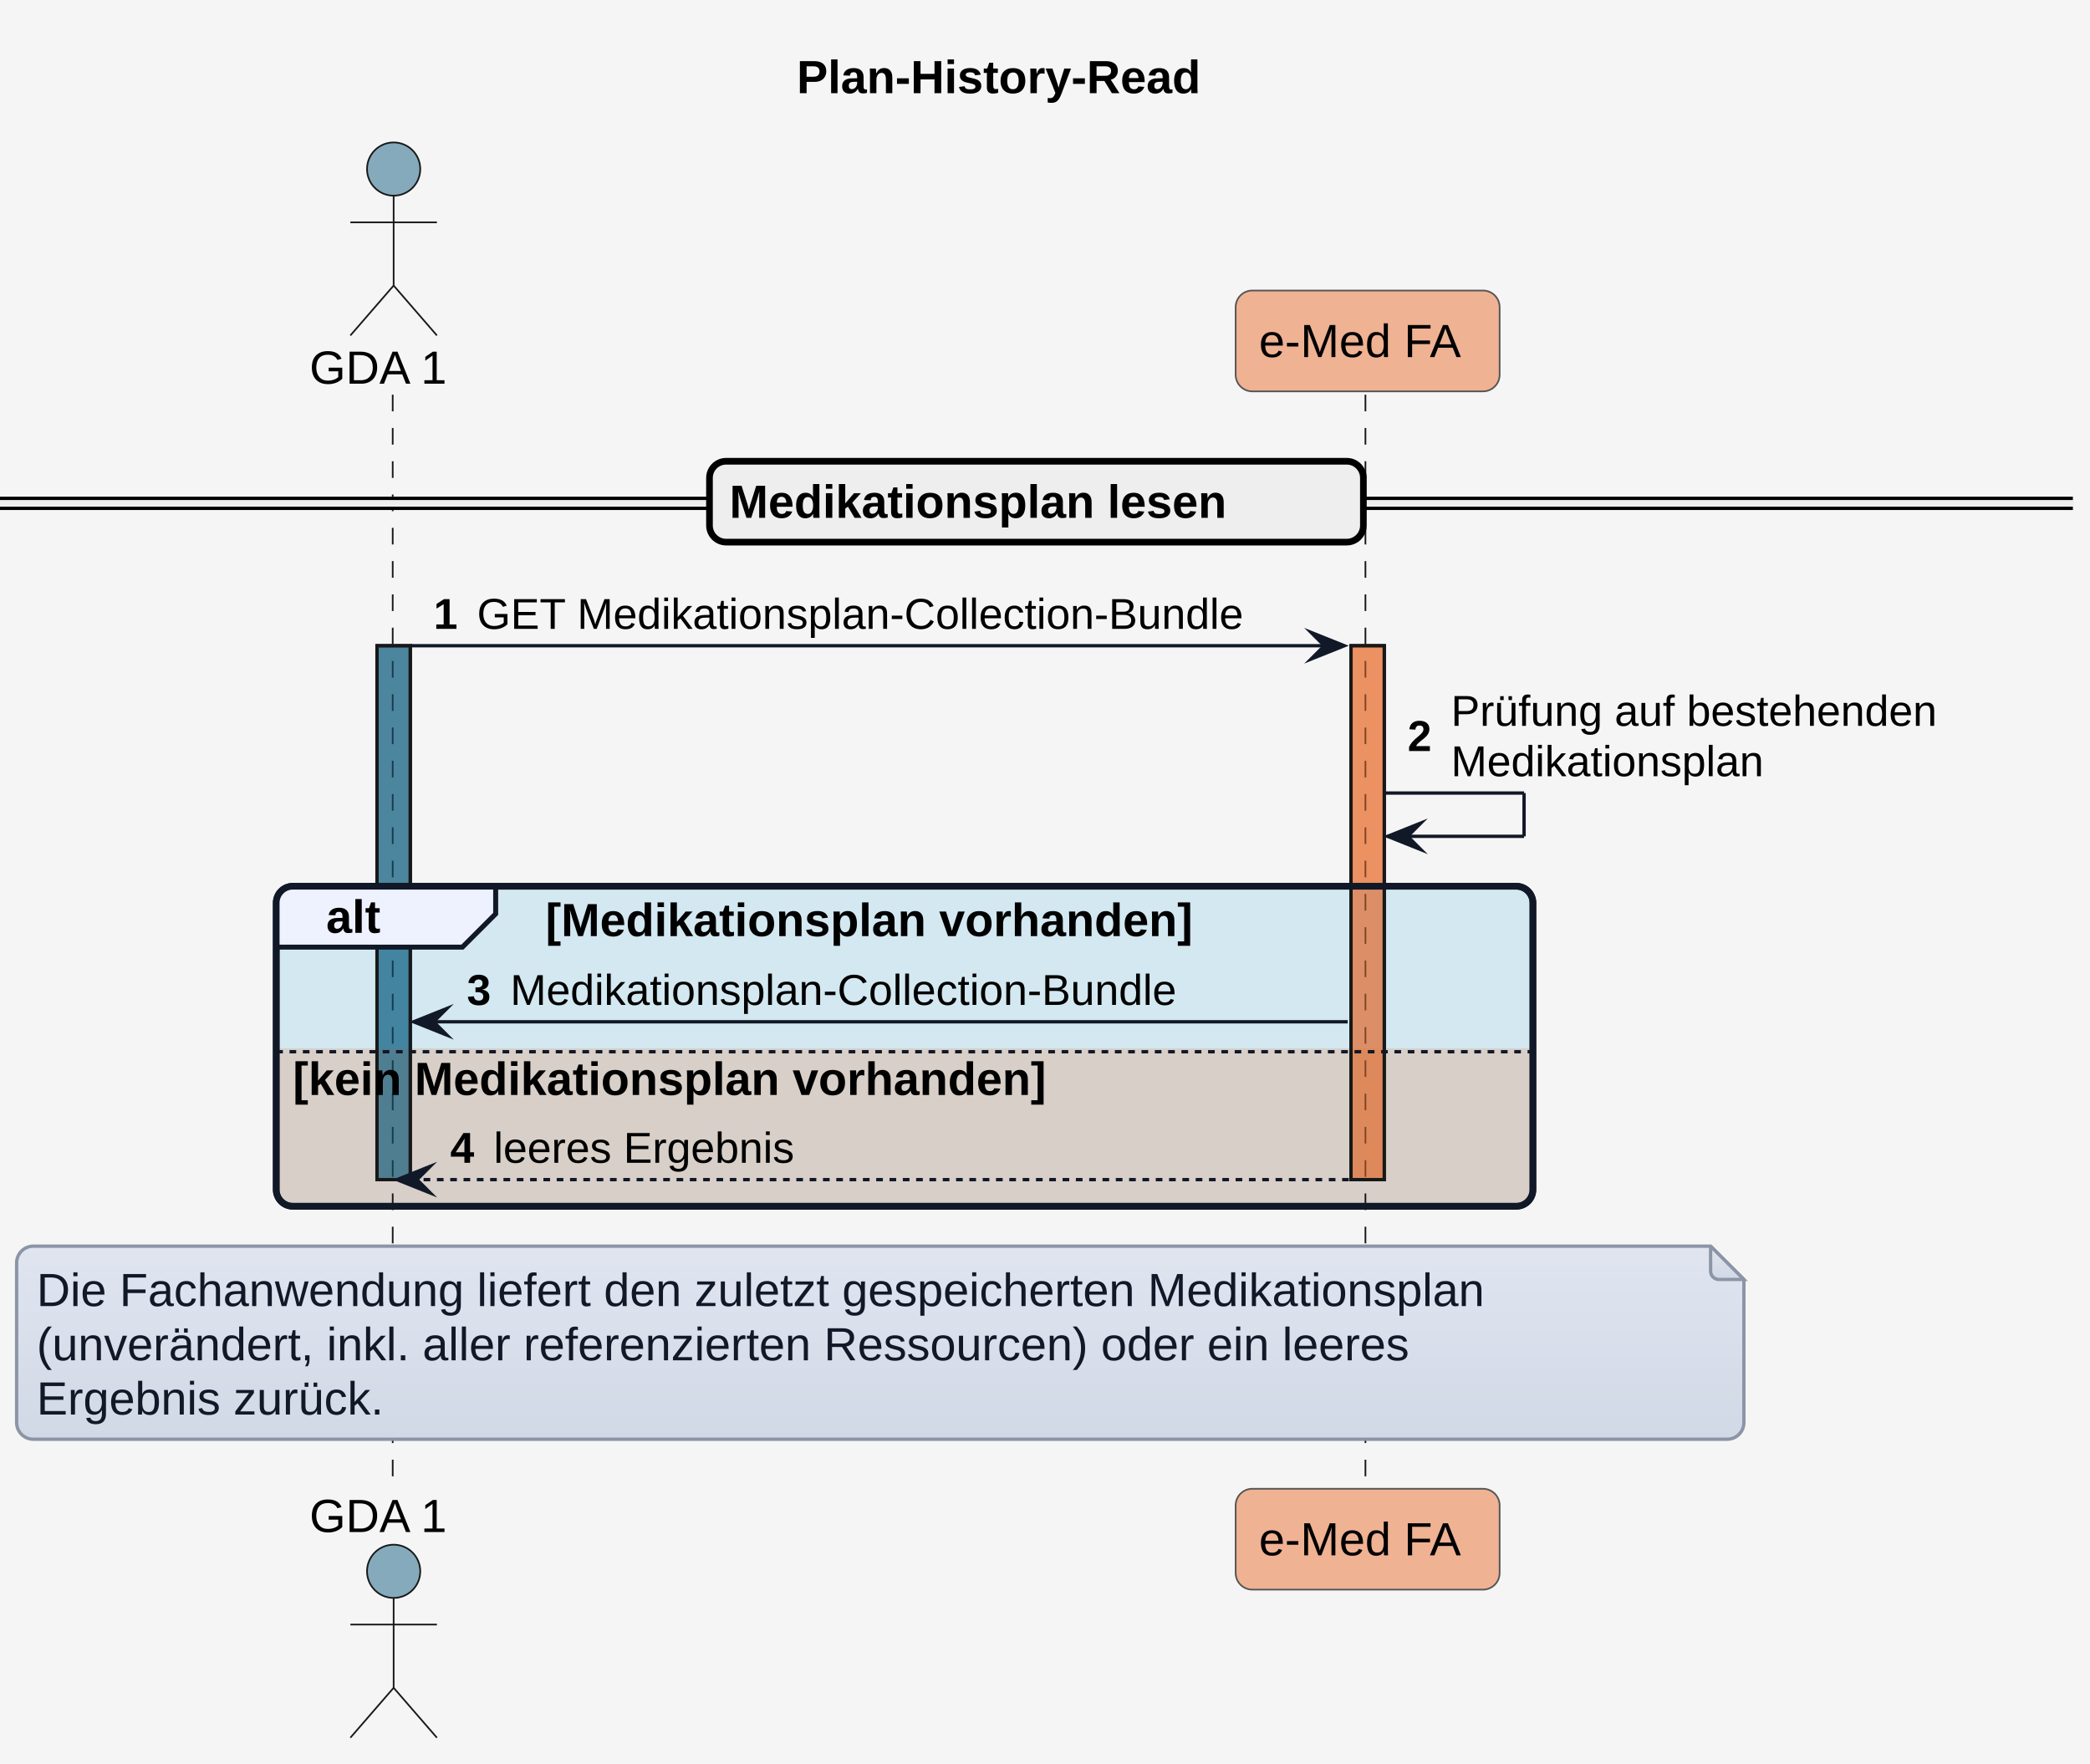
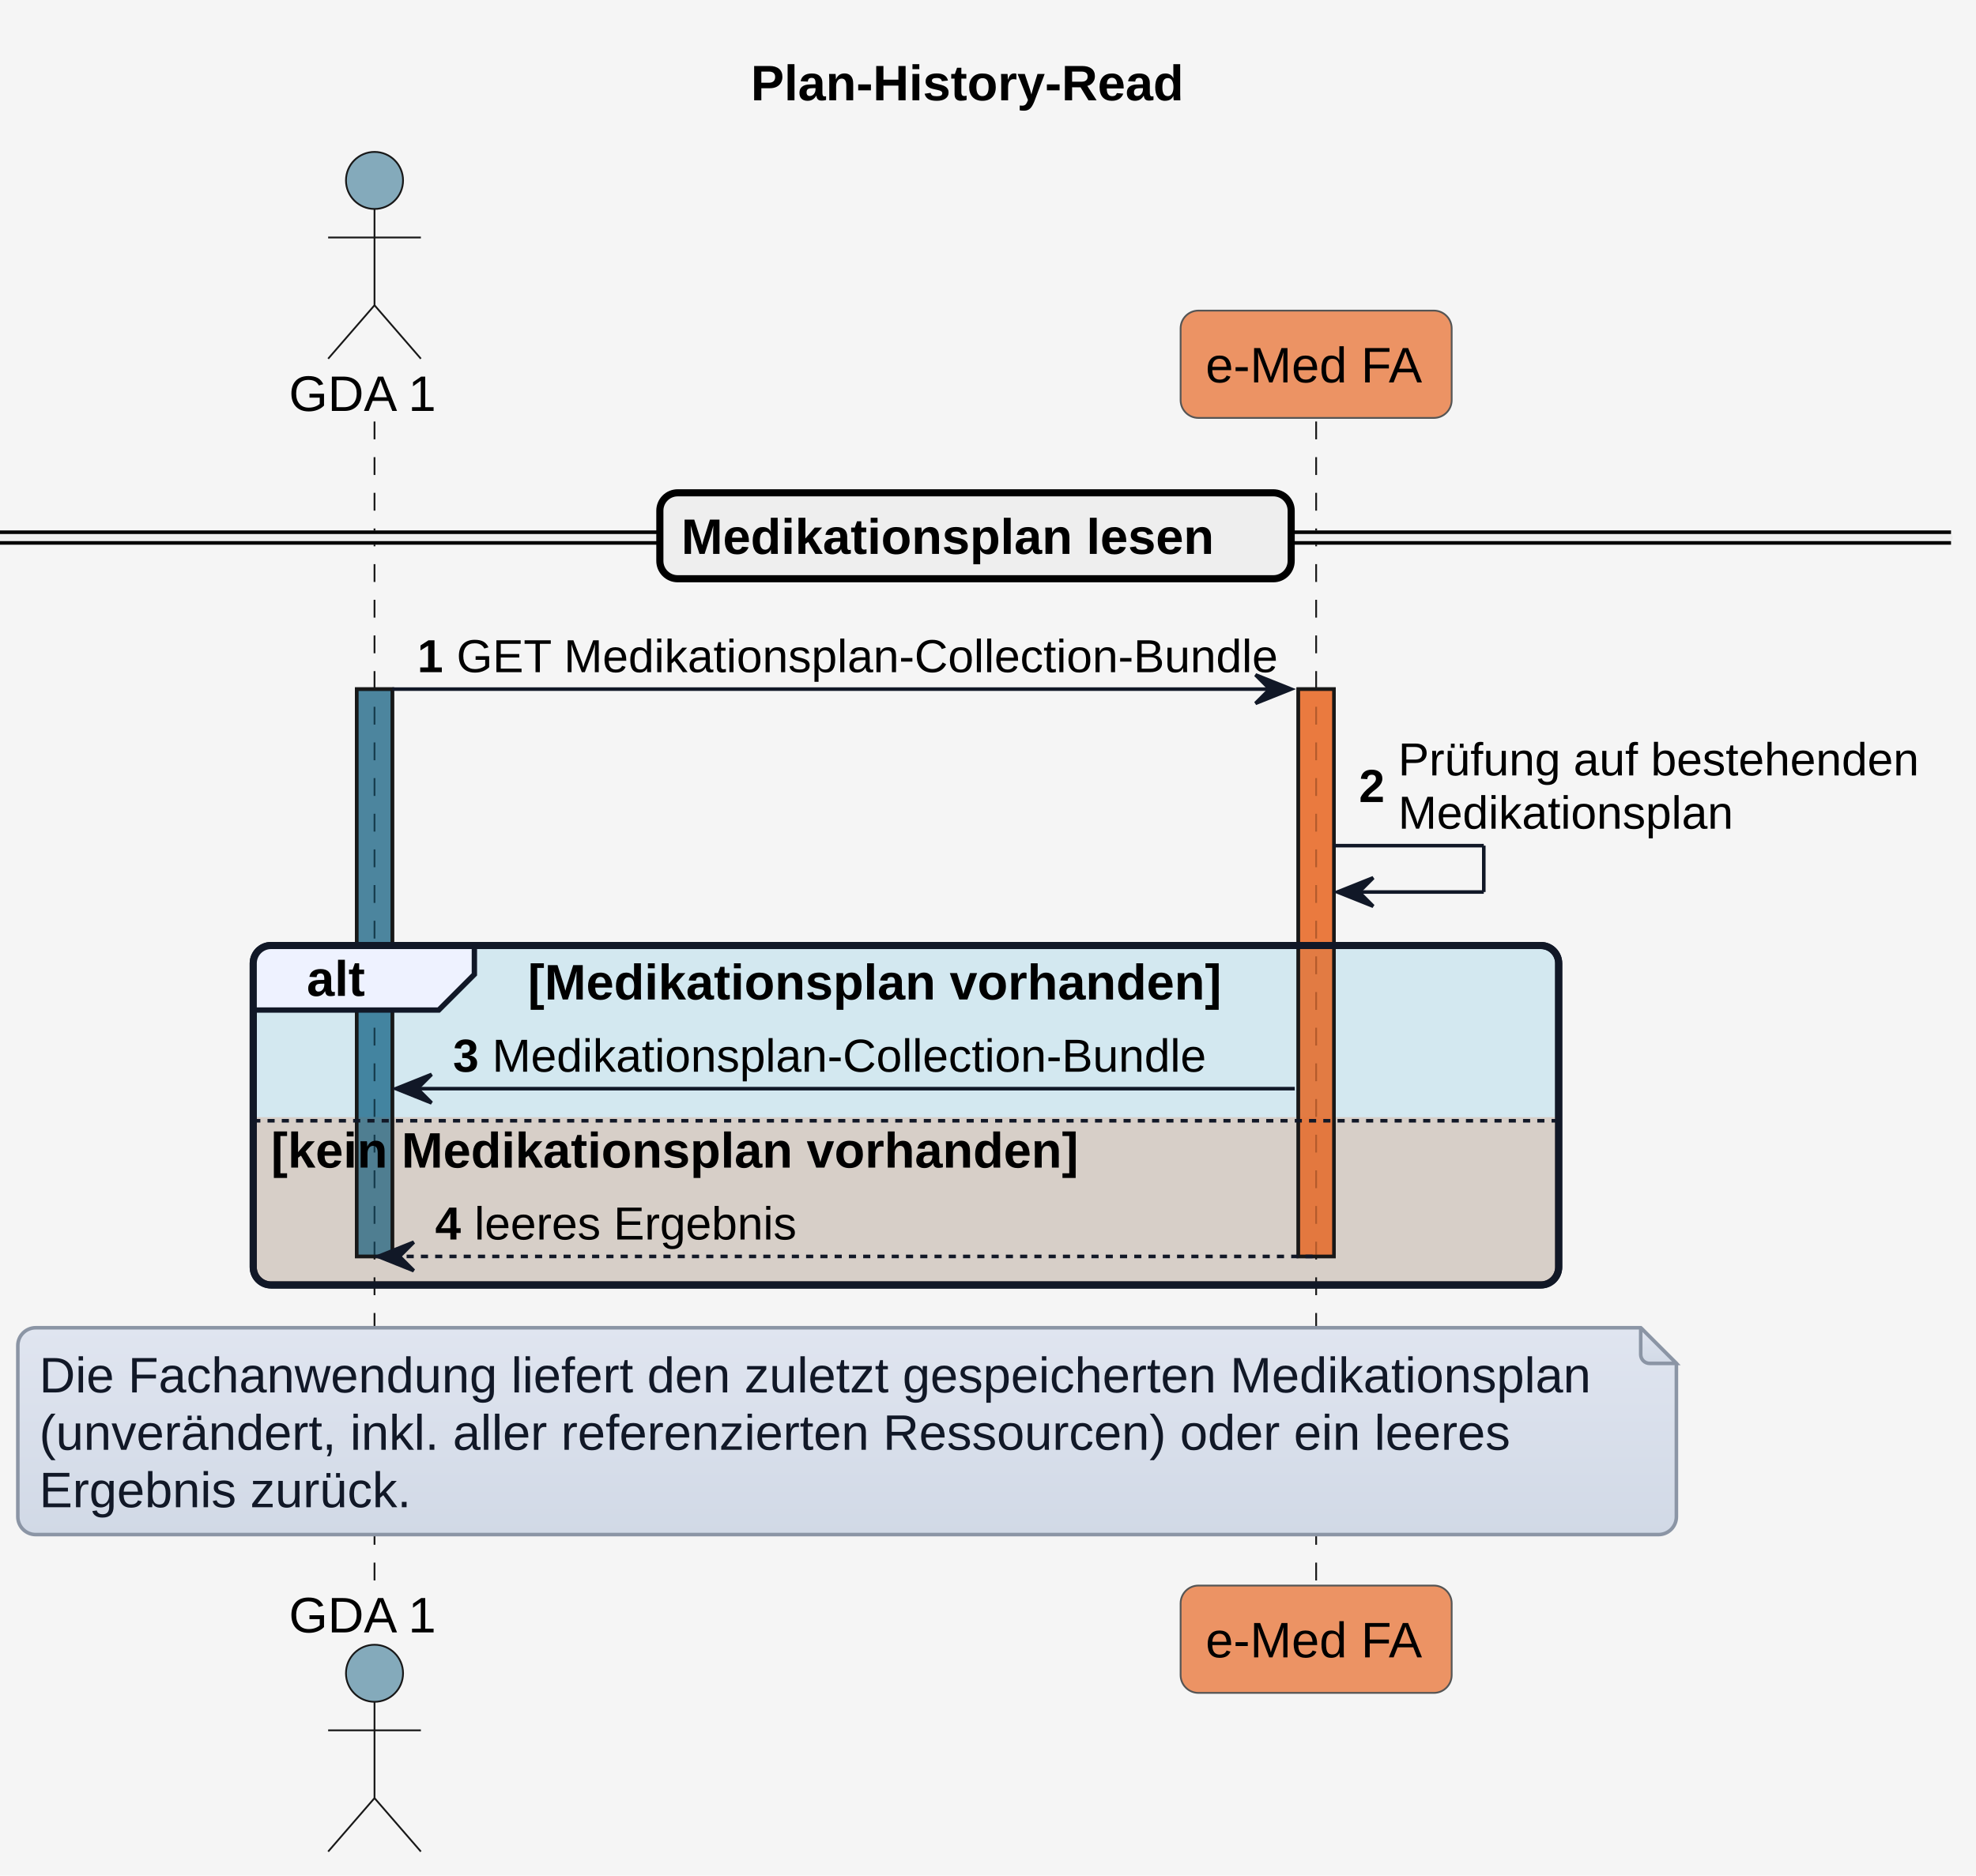
- <svg xmlns="http://www.w3.org/2000/svg" version="1.1" data-diagram-type="SEQUENCE" style="width:628px;height:530px;background:#F5F5F5;" width="628px" height="530px" viewBox="0 0 628 530" zoomAndPan="magnify" preserveAspectRatio="none" contentStyleType="text/css">
+ <svg xmlns="http://www.w3.org/2000/svg" contentStyleType="text/css" height="526px" preserveAspectRatio="none" style="width:554px;height:526px;background:#F5F5F5;" version="1.1" viewBox="0 0 554 526" width="554px" zoomAndPan="magnify">
  <defs>
-     <linearGradient x1="50%" y1="0%" x2="50%" y2="100%" id="gs5teo72czj8y0">
-       <stop stop-color="#E0E5F0" offset="0%" />
-       <stop stop-color="#D1D9E6" offset="100%" />
+     <linearGradient id="gyvj7w4tuaz9o0" x1="50%" x2="50%" y1="0%" y2="100%">
+       <stop offset="0%" stop-color="#E0E5F0" />
+       <stop offset="100%" stop-color="#D1D9E6" />
    </linearGradient>
  </defs>
  <g>
-     <rect x="0" y="0" width="628" height="530" fill="#F5F5F5" style="stroke:none;stroke-width:1;" />
-     <g class="title" data-source-line="1">
-       <text x="239.413" y="27.995" fill="#000000" font-size="14" lengthAdjust="spacing" textLength="143.028" font-weight="700" font-family="'Arial'">Plan-History-Read</text>
-     </g>
-     <g>
-       <rect x="113.282" y="194.023" width="10" height="160.422" fill="#156082" fill-opacity="0.502" style="stroke:#181818;stroke-width:1;" />
-     </g>
-     <g>
-       <rect x="405.947" y="194.023" width="10" height="160.422" fill="#E97132" fill-opacity="0.502" style="stroke:#181818;stroke-width:1;" />
-     </g>
-     <rect x="83" y="266.289" width="377.609" height="96.156" fill="#0F9ED5" fill-opacity="0.145" style="stroke:#111827;stroke-width:2;" rx="5" ry="5" />
-     <path d="M83,315.016 L460.609,315.016 L460.609,357.445 A5,5 0 0 1 455.609,362.445 L88,362.445 A5,5 0 0 1 83,357.445 L83,315.016" style="stroke:none;stroke-width:1;" fill="#E97132" fill-opacity="0.208" />
-     <g class="participant-lifeline" data-qualified-name="GDA_1" data-entity-uid="part1" id="part1-lifeline" data-source-line="53">
-       <g>
-         <rect x="114.282" y="118.594" width="8" height="329.742" fill="#000000" fill-opacity="0" />
-         <line x1="118" y1="118.594" x2="118" y2="448.336" style="stroke:#181818;stroke-width:0.5;stroke-dasharray:5,5;" />
-       </g>
-     </g>
-     <g class="participant-lifeline" data-qualified-name="eMed_FA" data-entity-uid="part2" id="part2-lifeline" data-source-line="54">
-       <g>
-         <rect x="406.947" y="118.594" width="8" height="329.742" fill="#000000" fill-opacity="0" />
-         <line x1="410.285" y1="118.594" x2="410.285" y2="448.336" style="stroke:#181818;stroke-width:0.5;stroke-dasharray:5,5;" />
-       </g>
-     </g>
-     <g class="participant participant-head" data-qualified-name="GDA_1" data-entity-uid="part1" id="part1-head" data-source-line="53">
-       <text x="93" y="115.292" fill="#000000" font-size="14" lengthAdjust="spacing" textLength="44.563" font-family="'Arial'">GDA 1</text>
-       <ellipse cx="118.282" cy="50.797" rx="8" ry="8" fill="#156082" fill-opacity="0.502" style="stroke:#181818;stroke-width:0.5;" />
-       <path d="M118.282,58.797 L118.282,85.797 M105.282,66.797 L131.282,66.797 M118.282,85.797 L105.282,100.797 M118.282,85.797 L131.282,100.797" style="stroke:#181818;stroke-width:0.5;" fill="none" />
-     </g>
-     <g class="participant participant-tail" data-qualified-name="GDA_1" data-entity-uid="part1" id="part1-tail" data-source-line="53">
-       <text x="93" y="460.331" fill="#000000" font-size="14" lengthAdjust="spacing" textLength="44.563" font-family="'Arial'">GDA 1</text>
-       <ellipse cx="118.282" cy="472.133" rx="8" ry="8" fill="#156082" fill-opacity="0.502" style="stroke:#181818;stroke-width:0.5;" />
-       <path d="M118.282,480.133 L118.282,507.133 M105.282,488.133 L131.282,488.133 M118.282,507.133 L105.282,522.133 M118.282,507.133 L131.282,522.133" style="stroke:#181818;stroke-width:0.5;" fill="none" />
-     </g>
-     <g class="participant participant-head" data-qualified-name="eMed_FA" data-entity-uid="part2" id="part2-head" data-source-line="54">
-       <rect x="371.285" y="87.297" width="79.324" height="30.297" fill="#E97132" fill-opacity="0.502" style="stroke:#555555;stroke-width:0.5;" rx="5" ry="5" />
-       <text x="378.285" y="107.292" fill="#000000" font-size="14" lengthAdjust="spacing" textLength="65.324" font-family="'Arial'">e-Med FA</text>
-     </g>
-     <g class="participant participant-tail" data-qualified-name="eMed_FA" data-entity-uid="part2" id="part2-tail" data-source-line="54">
-       <rect x="371.285" y="447.336" width="79.324" height="30.297" fill="#E97132" fill-opacity="0.502" style="stroke:#555555;stroke-width:0.5;" rx="5" ry="5" />
-       <text x="378.285" y="467.331" fill="#000000" font-size="14" lengthAdjust="spacing" textLength="65.324" font-family="'Arial'">e-Med FA</text>
-     </g>
-     <g>
-       <rect x="113.282" y="194.023" width="10" height="160.422" fill="#156082" fill-opacity="0.502" style="stroke:#181818;stroke-width:1;" />
-     </g>
-     <g>
-       <rect x="405.947" y="194.023" width="10" height="160.422" fill="#E97132" fill-opacity="0.502" style="stroke:#181818;stroke-width:1;" />
-     </g>
-     <rect x="0" y="149.742" width="622.854" height="3" fill="#EEEEEE" style="stroke:#EEEEEE;stroke-width:1;" rx="5" ry="5" />
-     <line x1="0" y1="149.742" x2="622.854" y2="149.742" style="stroke:#000000;stroke-width:1;" />
-     <line x1="0" y1="152.742" x2="622.854" y2="152.742" style="stroke:#000000;stroke-width:1;" />
-     <rect x="213.184" y="138.594" width="196.485" height="24.297" fill="#EEEEEE" style="stroke:#000000;stroke-width:2;" rx="5" ry="5" />
-     <text x="219.184" y="155.589" fill="#000000" font-size="14" lengthAdjust="spacing" textLength="177.611" font-weight="700" font-family="'Arial'">Medikationsplan lesen</text>
-     <g class="message" data-entity-1="part1" data-entity-2="part2" id="msg1" data-source-line="61">
-       <polygon points="393.947,190.023,403.947,194.023,393.947,198.023,397.947,194.023" fill="#111827" style="stroke:#111827;stroke-width:1;stroke-linejoin:miter;stroke-miterlimit:10;" />
-       <line x1="123.282" y1="194.023" x2="399.947" y2="194.023" style="stroke:#111827;stroke-width:1;" />
-       <text x="130.282" y="188.958" fill="#000000" font-size="13" lengthAdjust="spacing" textLength="9.045" font-weight="700" font-family="'Arial'">1</text>
-       <text x="143.327" y="188.958" fill="#000000" font-size="13" lengthAdjust="spacing" textLength="255.62" font-family="'Arial'">GET Medikationsplan-Collection-Bundle</text>
-     </g>
-     <g class="message" data-entity-1="part2" data-entity-2="part2" id="msg2" data-source-line="65">
-       <line x1="415.947" y1="238.289" x2="457.947" y2="238.289" style="stroke:#111827;stroke-width:1;" />
-       <line x1="457.947" y1="238.289" x2="457.947" y2="251.289" style="stroke:#111827;stroke-width:1;" />
-       <line x1="416.947" y1="251.289" x2="457.947" y2="251.289" style="stroke:#111827;stroke-width:1;" />
-       <polygon points="426.947,247.289,416.947,251.289,426.947,255.289,422.947,251.289" fill="#111827" style="stroke:#111827;stroke-width:1;stroke-linejoin:miter;stroke-miterlimit:10;" />
-       <text x="422.947" y="225.657" fill="#000000" font-size="13" lengthAdjust="spacing" textLength="9.045" font-weight="700" font-family="'Arial'">2</text>
-       <text x="435.993" y="218.09" fill="#000000" font-size="13" lengthAdjust="spacing" textLength="164.861" font-family="'Arial'">Prüfung auf bestehenden</text>
-       <text x="435.993" y="233.223" fill="#000000" font-size="13" lengthAdjust="spacing" textLength="106.317" font-family="'Arial'">Medikationsplan</text>
-     </g>
-     <path d="M88,266.289 L148.939,266.289 L148.939,274.586 L138.939,284.586 L83,284.586 L83,271.289 A5,5 0 0 1 88,266.289" style="stroke:#111827;stroke-width:1.5;" fill="#EEF2FF" />
-     <rect x="83" y="266.289" width="377.609" height="96.156" fill="none" style="stroke:#111827;stroke-width:2;" rx="5" ry="5" />
-     <text x="98" y="280.284" fill="#000000" font-size="14" lengthAdjust="spacing" textLength="20.939" font-weight="700" font-family="'Arial'">alt</text>
-     <text x="163.939" y="281.284" fill="#000000" font-size="14" lengthAdjust="spacing" textLength="232.832" font-weight="700" font-family="'Arial'">[Medikationsplan vorhanden]</text>
-     <g class="message" data-entity-1="part2" data-entity-2="part1" id="msg3" data-source-line="68">
-       <polygon points="134.282,303.016,124.282,307.016,134.282,311.016,130.282,307.016" fill="#111827" style="stroke:#111827;stroke-width:1;stroke-linejoin:miter;stroke-miterlimit:10;" />
-       <line x1="128.282" y1="307.016" x2="404.947" y2="307.016" style="stroke:#111827;stroke-width:1;" />
-       <text x="140.282" y="301.95" fill="#000000" font-size="13" lengthAdjust="spacing" textLength="9.045" font-weight="700" font-family="'Arial'">3</text>
-       <text x="153.327" y="301.95" fill="#000000" font-size="13" lengthAdjust="spacing" textLength="225.259" font-family="'Arial'">Medikationsplan-Collection-Bundle</text>
-     </g>
-     <line x1="83" y1="316.016" x2="460.609" y2="316.016" style="stroke:#111827;stroke-width:1;stroke-dasharray:2,2;" />
-     <text x="88" y="329.011" fill="#000000" font-size="14" lengthAdjust="spacing" textLength="271.277" font-weight="700" font-family="'Arial'">[kein Medikationsplan vorhanden]</text>
-     <g class="message" data-entity-1="part2" data-entity-2="part1" id="msg4" data-source-line="70">
-       <polygon points="129.282,350.445,119.282,354.445,129.282,358.445,125.282,354.445" fill="#111827" style="stroke:#111827;stroke-width:1;stroke-linejoin:miter;stroke-miterlimit:10;" />
-       <line x1="123.282" y1="354.445" x2="409.947" y2="354.445" style="stroke:#111827;stroke-width:1;stroke-dasharray:2,2;" />
-       <text x="135.282" y="349.379" fill="#000000" font-size="13" lengthAdjust="spacing" textLength="9.045" font-weight="700" font-family="'Arial'">4</text>
-       <text x="148.327" y="349.379" fill="#000000" font-size="13" lengthAdjust="spacing" textLength="100.54" font-family="'Arial'">leeres Ergebnis</text>
-     </g>
-     <path d="M5,379.445 L5,427.445 A5,5 0 0 0 10,432.445 L519,432.445 A5,5 0 0 0 524,427.445 L524,384.445 L514,374.445 L10,374.445 A5,5 0 0 0 5,379.445" style="stroke:#8B95A5;stroke-width:1;" fill="url(#gs5teo72czj8y0)" />
-     <path d="M514,374.445 L514,381.945 A2.5,2.5 0 0 0 516.5,384.445 L524,384.445 L514,374.445" style="stroke:#8B95A5;stroke-width:1;" fill="url(#gs5teo72czj8y0)" />
-     <text x="11" y="392.44" fill="#111827" font-size="14" lengthAdjust="spacing" textLength="494.293" font-family="'Arial'">Die Fachanwendung liefert den zuletzt gespeicherten Medikationsplan</text>
-     <text x="11" y="408.737" fill="#111827" font-size="14" lengthAdjust="spacing" textLength="470.08" font-family="'Arial'">(unverändert, inkl. aller referenzierten Ressourcen) oder ein leeres</text>
-     <text x="11" y="425.034" fill="#111827" font-size="14" lengthAdjust="spacing" textLength="116.601" font-family="'Arial'">Ergebnis zurück.</text>
+     <rect fill="#F5F5F5" height="526" style="stroke:none;stroke-width:1.0;" width="554" x="0" y="0" />
+     <text fill="#000000" font-family="Arial" font-size="14" font-weight="bold" lengthAdjust="spacing" textLength="125" x="210.5" y="28.132">Plan-History-Read</text>
+     <rect fill="#156082" fill-opacity="0.502" height="159.091" style="stroke:#181818;stroke-width:1.0;" width="10" x="100" y="193.245" />
+     <rect fill="#E97232" fill-opacity="0.741" height="159.091" style="stroke:#181818;stroke-width:1.0;" width="10" x="364" y="193.245" />
+     <rect fill="#0F9ED5" fill-opacity="0.145" height="95.193" rx="5" ry="5" style="stroke:#111827;stroke-width:2.0;" width="366" x="71" y="265.142" />
+     <path d="M71,313.288 L437,313.288 L437,355.335 A5,5 0 0 1 432,360.335 L76,360.335 A5,5 0 0 1 71,355.335 L71,313.288 " fill="#E97132" fill-opacity="0.208" style="stroke:none;stroke-width:1.0;" />
+     <line style="stroke:#181818;stroke-width:0.5;stroke-dasharray:5.0,5.0;" x1="105" x2="105" y1="118.197" y2="445.631" />
+     <line style="stroke:#181818;stroke-width:0.5;stroke-dasharray:5.0,5.0;" x1="369" x2="369" y1="118.197" y2="445.631" />
+     <text fill="#000000" font-family="Arial" font-size="14" lengthAdjust="spacing" textLength="42" x="81" y="115.231">GDA 1</text>
+     <ellipse cx="105" cy="50.599" fill="#156082" fill-opacity="0.502" rx="8" ry="8" style="stroke:#181818;stroke-width:0.5;" />
+     <path d="M105,58.599 L105,85.599 M92,66.599 L118,66.599 M105,85.599 L92,100.599 M105,85.599 L118,100.599 " fill="none" style="stroke:#181818;stroke-width:0.5;" />
+     <text fill="#000000" font-family="Arial" font-size="14" lengthAdjust="spacing" textLength="42" x="81" y="457.763">GDA 1</text>
+     <ellipse cx="105" cy="469.23" fill="#156082" fill-opacity="0.502" rx="8" ry="8" style="stroke:#181818;stroke-width:0.5;" />
+     <path d="M105,477.23 L105,504.23 M92,485.23 L118,485.23 M105,504.23 L92,519.23 M105,504.23 L118,519.23 " fill="none" style="stroke:#181818;stroke-width:0.5;" />
+     <rect fill="#E97232" fill-opacity="0.741" height="30.099" rx="5" ry="5" style="stroke:#555555;stroke-width:0.5;" width="76" x="331" y="87.099" />
+     <text fill="#000000" font-family="Arial" font-size="14" lengthAdjust="spacing" textLength="62" x="338" y="107.231">e-Med FA</text>
+     <rect fill="#E97232" fill-opacity="0.741" height="30.099" rx="5" ry="5" style="stroke:#555555;stroke-width:0.5;" width="76" x="331" y="444.631" />
+     <text fill="#000000" font-family="Arial" font-size="14" lengthAdjust="spacing" textLength="62" x="338" y="464.763">e-Med FA</text>
+     <rect fill="#156082" fill-opacity="0.502" height="159.091" style="stroke:#181818;stroke-width:1.0;" width="10" x="100" y="193.245" />
+     <rect fill="#E97232" fill-opacity="0.741" height="159.091" style="stroke:#181818;stroke-width:1.0;" width="10" x="364" y="193.245" />
+     <rect fill="#EEEEEE" height="3" rx="5" ry="5" style="stroke:#EEEEEE;stroke-width:1.0;" width="547" x="0" y="149.247" />
+     <line style="stroke:#000000;stroke-width:1.0;" x1="0" x2="547" y1="149.247" y2="149.247" />
+     <line style="stroke:#000000;stroke-width:1.0;" x1="0" x2="547" y1="152.247" y2="152.247" />
+     <rect fill="#EEEEEE" height="24.099" rx="5" ry="5" style="stroke:#000000;stroke-width:2.0;" width="177" x="185" y="138.197" />
+     <text fill="#000000" font-family="Arial" font-size="14" font-weight="bold" lengthAdjust="spacing" textLength="159" x="191" y="155.329">Medikationsplan lesen</text>
+     <polygon fill="#111827" points="352,189.245,362,193.245,352,197.245,356,193.245" style="stroke:#111827;stroke-width:1.0;" />
+     <line style="stroke:#111827;stroke-width:1.0;" x1="110" x2="358" y1="193.245" y2="193.245" />
+     <text fill="#000000" font-family="Arial" font-size="13" font-weight="bold" lengthAdjust="spacing" textLength="7" x="117" y="188.49">1</text>
+     <text fill="#000000" font-family="Arial" font-size="13" lengthAdjust="spacing" textLength="229" x="128" y="188.49">GET Medikationsplan-Collection-Bundle</text>
+     <line style="stroke:#111827;stroke-width:1.0;" x1="374" x2="416" y1="237.142" y2="237.142" />
+     <line style="stroke:#111827;stroke-width:1.0;" x1="416" x2="416" y1="237.142" y2="250.142" />
+     <line style="stroke:#111827;stroke-width:1.0;" x1="375" x2="416" y1="250.142" y2="250.142" />
+     <polygon fill="#111827" points="385,246.142,375,250.142,385,254.142,381,250.142" style="stroke:#111827;stroke-width:1.0;" />
+     <text fill="#000000" font-family="Arial" font-size="13" font-weight="bold" lengthAdjust="spacing" textLength="7" x="381" y="224.913">2</text>
+     <text fill="#000000" font-family="Arial" font-size="13" lengthAdjust="spacing" textLength="143" x="392" y="217.439">Prüfung auf bestehenden</text>
+     <text fill="#000000" font-family="Arial" font-size="13" lengthAdjust="spacing" textLength="94" x="392" y="232.387">Medikationsplan</text>
+     <path d="M76,265.142 L133,265.142 L133,273.241 L123,283.241 L71,283.241 L71,270.142 A5,5 0 0 1 76,265.142 " fill="#EEF2FF" style="stroke:#111827;stroke-width:1.5;" />
+     <rect fill="none" height="95.193" rx="5" ry="5" style="stroke:#111827;stroke-width:2.0;" width="366" x="71" y="265.142" />
+     <text fill="#000000" font-family="Arial" font-size="14" font-weight="bold" lengthAdjust="spacing" textLength="17" x="86" y="279.274">alt</text>
+     <text fill="#000000" font-family="Arial" font-size="14" font-weight="bold" lengthAdjust="spacing" textLength="207" x="148" y="280.274">[Medikationsplan vorhanden]</text>
+     <polygon fill="#111827" points="121,301.288,111,305.288,121,309.288,117,305.288" style="stroke:#111827;stroke-width:1.0;" />
+     <line style="stroke:#111827;stroke-width:1.0;" x1="115" x2="363" y1="305.288" y2="305.288" />
+     <text fill="#000000" font-family="Arial" font-size="13" font-weight="bold" lengthAdjust="spacing" textLength="7" x="127" y="300.533">3</text>
+     <text fill="#000000" font-family="Arial" font-size="13" lengthAdjust="spacing" textLength="199" x="138" y="300.533">Medikationsplan-Collection-Bundle</text>
+     <line style="stroke:#111827;stroke-width:1.0;stroke-dasharray:2.0,2.0;" x1="71" x2="437" y1="314.288" y2="314.288" />
+     <text fill="#000000" font-family="Arial" font-size="14" font-weight="bold" lengthAdjust="spacing" textLength="241" x="76" y="327.42">[kein Medikationsplan vorhanden]</text>
+     <polygon fill="#111827" points="116,348.335,106,352.335,116,356.335,112,352.335" style="stroke:#111827;stroke-width:1.0;" />
+     <line style="stroke:#111827;stroke-width:1.0;stroke-dasharray:2.0,2.0;" x1="110" x2="368" y1="352.335" y2="352.335" />
+     <text fill="#000000" font-family="Arial" font-size="13" font-weight="bold" lengthAdjust="spacing" textLength="7" x="122" y="347.581">4</text>
+     <text fill="#000000" font-family="Arial" font-size="13" lengthAdjust="spacing" textLength="90" x="133" y="347.581">leeres Ergebnis</text>
+     <path d="M5,377.335 L5,425.335 A5,5 0 0 0 10,430.335 L465,430.335 A5,5 0 0 0 470,425.335 L470,382.335 L460,372.335 L10,372.335 A5,5 0 0 0 5,377.335 " fill="url(#gyvj7w4tuaz9o0)" style="stroke:#8B95A5;stroke-width:1.0;" />
+     <path d="M460,372.335 L460,379.835 A2.5,2.5 0 0 0 462.5,382.335 L470,382.335 L460,372.335 " fill="url(#gyvj7w4tuaz9o0)" style="stroke:#8B95A5;stroke-width:1.0;" />
+     <text fill="#111827" font-family="Arial" font-size="14" lengthAdjust="spacing" textLength="440" x="11" y="390.467">Die Fachanwendung liefert den zuletzt gespeicherten Medikationsplan</text>
+     <text fill="#111827" font-family="Arial" font-size="14" lengthAdjust="spacing" textLength="422" x="11" y="406.566">(unverändert, inkl. aller referenzierten Ressourcen) oder ein leeres</text>
+     <text fill="#111827" font-family="Arial" font-size="14" lengthAdjust="spacing" textLength="105" x="11" y="422.665">Ergebnis zurück.</text>
  </g>
</svg>
